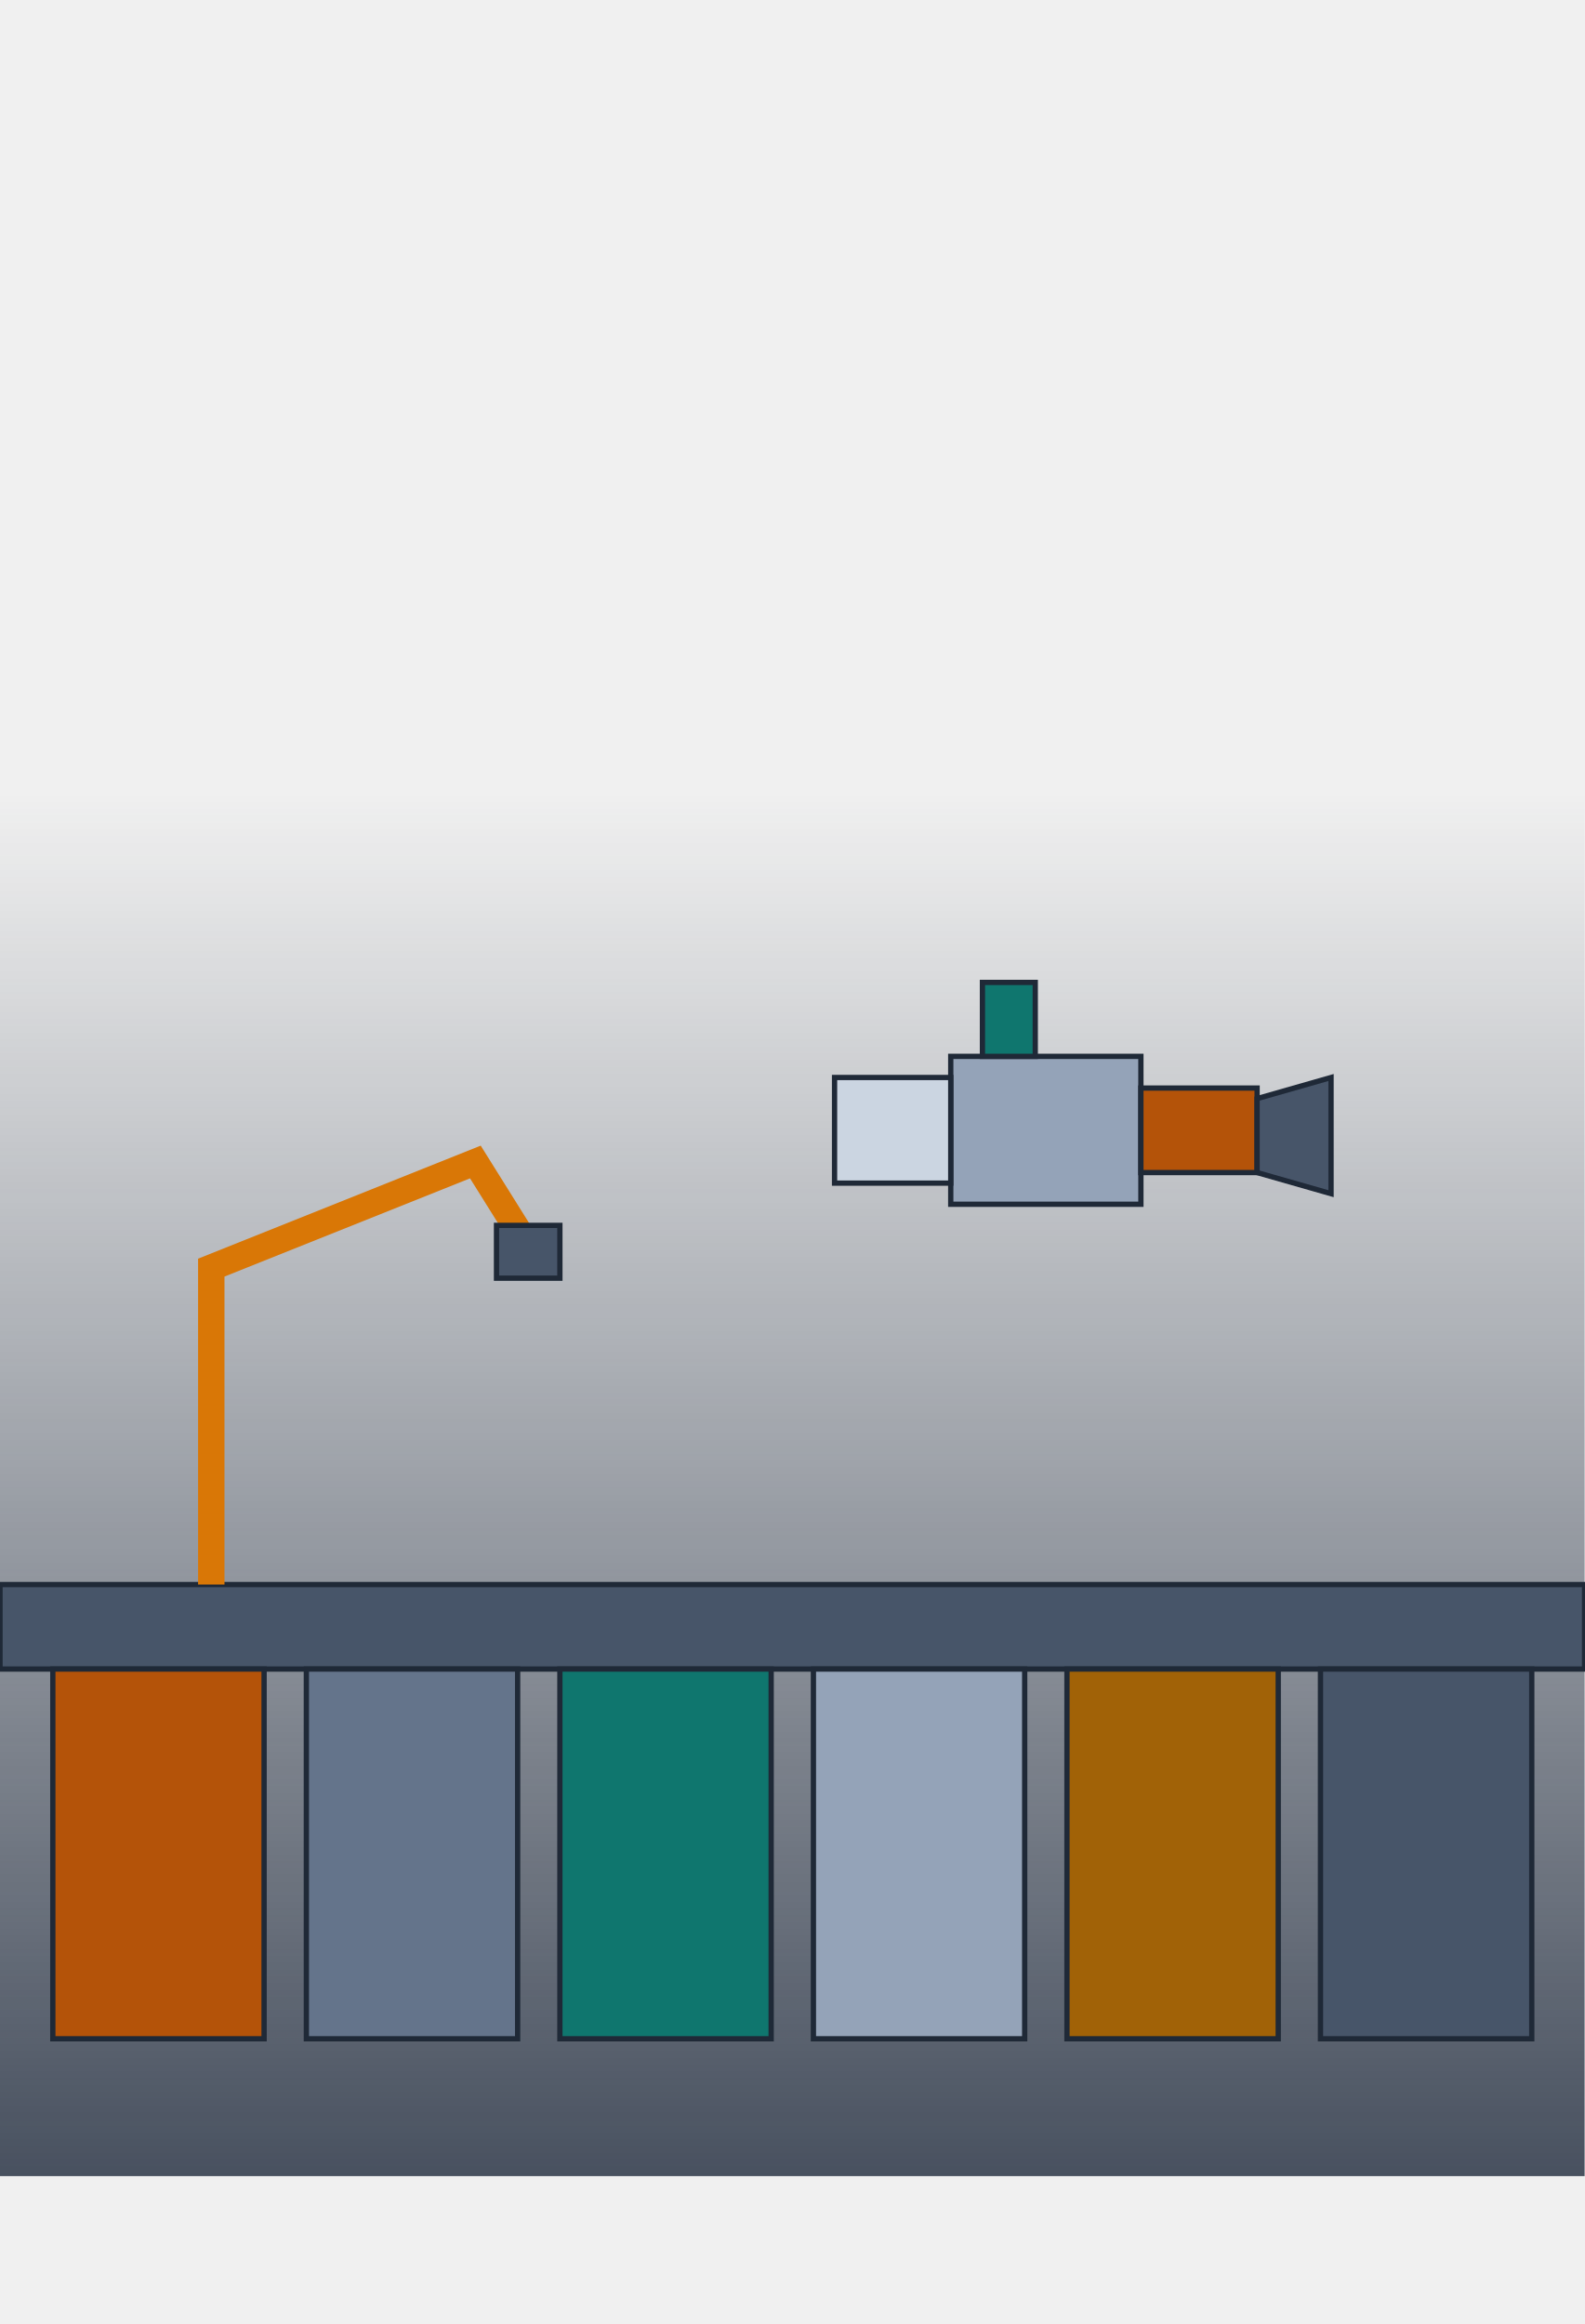
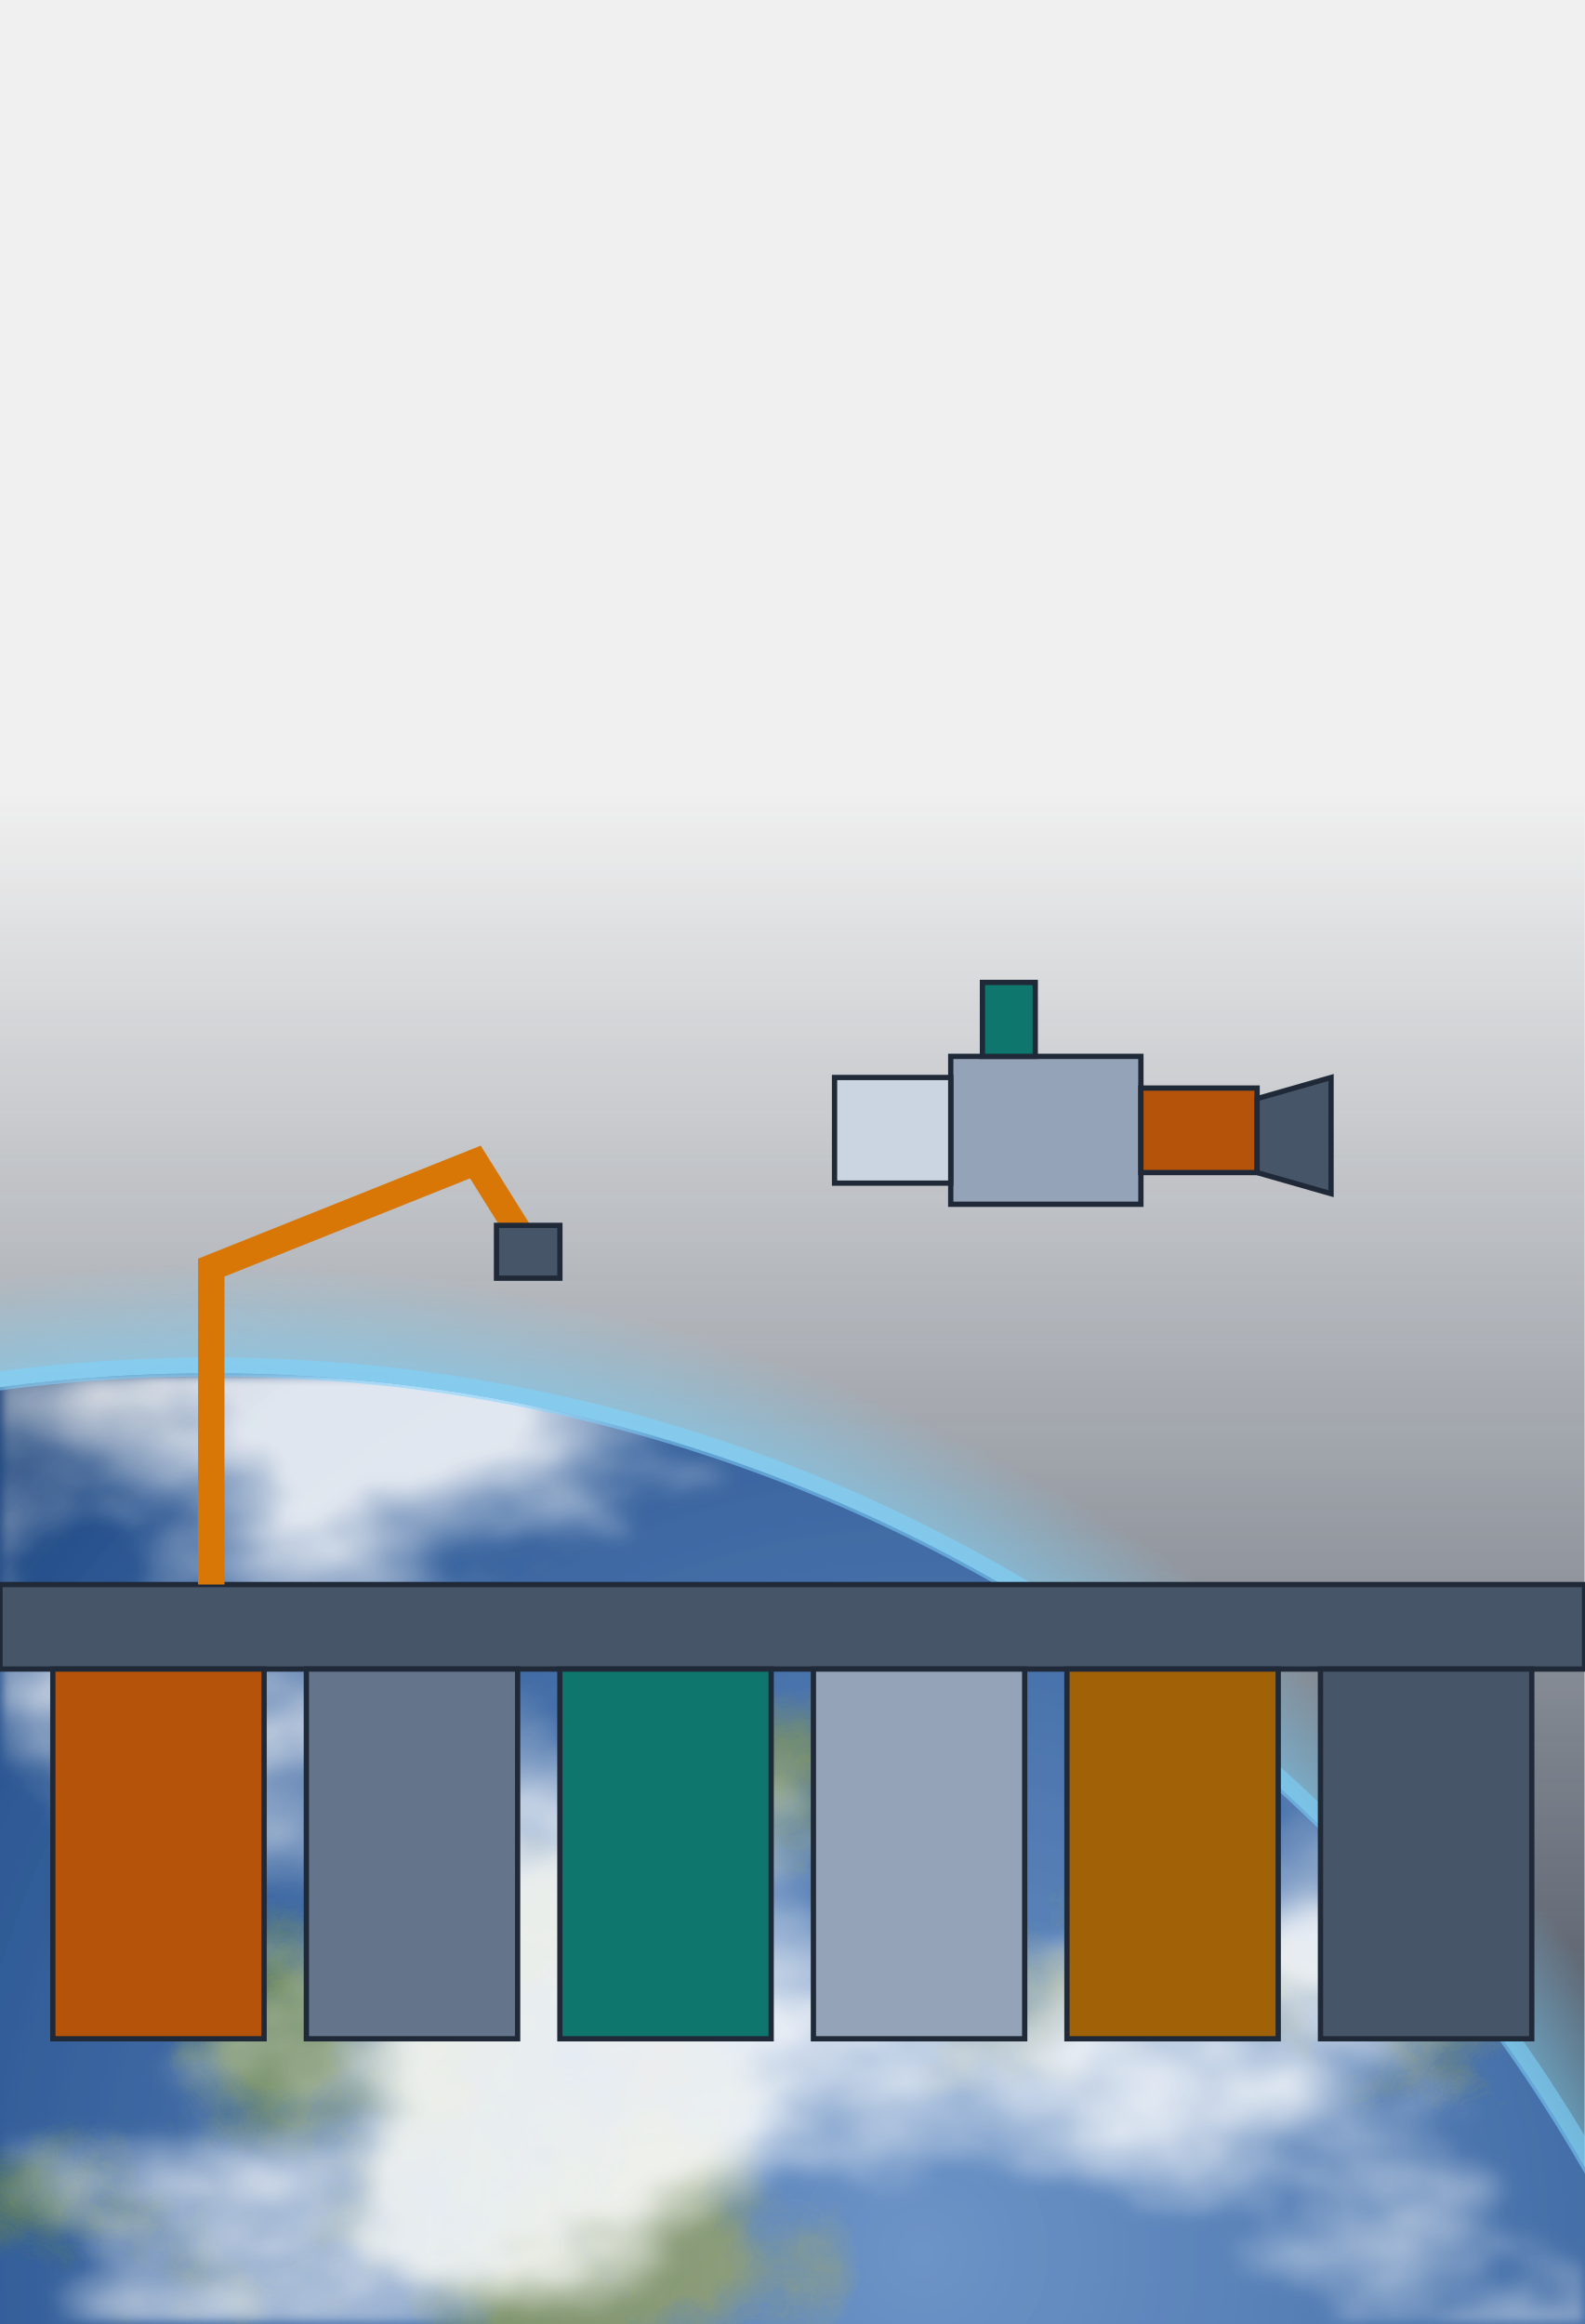
<svg xmlns="http://www.w3.org/2000/svg" viewBox="0 0 300 440" width="300" height="440">
  <defs>
    <filter id="glow" x="-50%" y="-50%" width="200%" height="200%">
      <feGaussianBlur stdDeviation="4" result="b" />
      <feMerge>
        <feMergeNode in="b" />
        <feMergeNode in="SourceGraphic" />
      </feMerge>
    </filter>
    <filter id="soft" x="-50%" y="-50%" width="200%" height="200%">
      <feGaussianBlur stdDeviation="6" />
    </filter>
    <linearGradient id="wht" x1="0" y1="0" x2="1" y2="0">
      <stop offset="0" stop-color="#94a3b8" stop-opacity="1" />
      <stop offset="0.35" stop-color="#ffffff" stop-opacity="1" />
      <stop offset="1" stop-color="#94a3b8" stop-opacity="1" />
    </linearGradient>
    <linearGradient id="ste" x1="0" y1="0" x2="1" y2="0">
      <stop offset="0" stop-color="#64748b" stop-opacity="1" />
      <stop offset="0.4" stop-color="#e2e8f0" stop-opacity="1" />
      <stop offset="0.7" stop-color="#cbd5e1" stop-opacity="1" />
      <stop offset="1" stop-color="#475569" stop-opacity="1" />
    </linearGradient>
    <linearGradient id="org" x1="0" y1="0" x2="1" y2="0">
      <stop offset="0" stop-color="#9a3412" stop-opacity="1" />
      <stop offset="0.4" stop-color="#fb923c" stop-opacity="1" />
      <stop offset="1" stop-color="#9a3412" stop-opacity="1" />
    </linearGradient>
    <linearGradient id="blk" x1="0" y1="0" x2="1" y2="0">
      <stop offset="0" stop-color="#111827" stop-opacity="1" />
      <stop offset="0.4" stop-color="#4b5563" stop-opacity="1" />
      <stop offset="1" stop-color="#111827" stop-opacity="1" />
    </linearGradient>
    <linearGradient id="flm" x1="0" y1="0" x2="0" y2="1">
      <stop offset="0" stop-color="#ffffff" stop-opacity="1" />
      <stop offset="0.25" stop-color="#fde68a" stop-opacity="1" />
      <stop offset="0.7" stop-color="#f97316" stop-opacity="0.8" />
      <stop offset="1" stop-color="#f97316" stop-opacity="0" />
    </linearGradient>
    <linearGradient id="bel" x1="0" y1="0" x2="1" y2="0">
      <stop offset="0" stop-color="#1f2937" stop-opacity="1" />
      <stop offset="0.35" stop-color="#94a3b8" stop-opacity="1" />
      <stop offset="0.6" stop-color="#cbd5e1" stop-opacity="1" />
      <stop offset="1" stop-color="#1f2937" stop-opacity="1" />
    </linearGradient>
    <linearGradient id="gnd" x1="0" y1="0" x2="0" y2="1">
      <stop offset="0" stop-color="#000" stop-opacity="0" />
      <stop offset="1" stop-color="#000" stop-opacity="0.35" />
    </linearGradient>
    <linearGradient id="sky" x1="0" y1="0" x2="0" y2="1">
      <stop offset="0" stop-color="#1e293b" stop-opacity="0" />
      <stop offset="1" stop-color="#1e293b" stop-opacity="0.8" />
    </linearGradient>
    <linearGradient id="shHull" x1="0" y1="0" x2="1" y2="0">
      <stop offset="0" stop-color="#e3e7ee" stop-opacity="1" />
      <stop offset="0.45" stop-color="#9aa3b2" stop-opacity="1" />
      <stop offset="1" stop-color="#3b424f" stop-opacity="1" />
    </linearGradient>
    <radialGradient id="shTank" cx="35%" cy="35%" r="70%">
      <stop offset="0" stop-color="#f4f6fa" stop-opacity="1" />
      <stop offset="0.55" stop-color="#a7b0be" stop-opacity="1" />
      <stop offset="1" stop-color="#4b5260" stop-opacity="1" />
    </radialGradient>
    <linearGradient id="shRad" x1="0" y1="0" x2="0" y2="1">
      <stop offset="0" stop-color="#3a4252" stop-opacity="1" />
      <stop offset="1" stop-color="#262c38" stop-opacity="1" />
    </linearGradient>
    <linearGradient id="shPv" x1="0" y1="0" x2="0" y2="1">
      <stop offset="0" stop-color="#1e3a8a" stop-opacity="1" />
      <stop offset="1" stop-color="#172554" stop-opacity="1" />
    </linearGradient>
  </defs>
  <rect x="0" y="150" width="300" height="262" fill="url(#sky)" />
+   <defs>
+     <clipPath id="mgsc">
+       <circle cx="40" cy="560" r="300" />
+     </clipPath>
+     <radialGradient id="mgss" cx="72.4%" cy="27.6%" r="75%">
+       <stop offset="0" stop-color="#1e5aa8" />
+       <stop offset="1" stop-color="#0b2a5c" />
+     </radialGradient>
+     <filter id="mgsl" x="0" y="0" width="100%" height="100%">
+       <feTurbulence type="fractalNoise" baseFrequency="0.005" numOctaves="7" seed="27" />
+       <feColorMatrix type="matrix" values="0 0 0 0 0  0 0 0 0 0  0 0 0 0 0  14 0 0 0 -7.3" />
+       <feComposite in="SourceGraphic" operator="in" />
+     </filter>
+     <filter id="mgsk" x="0" y="0" width="100%" height="100%">
+       <feTurbulence type="fractalNoise" baseFrequency="0.007 0.012" numOctaves="6" seed="34" />
+       <feColorMatrix type="matrix" values="0 0 0 0 1  0 0 0 0 1  0 0 0 0 1  5 0 0 0 -2.5" />
+       <feGaussianBlur stdDeviation="1.2" />
+     </filter>
+     <linearGradient id="mgslg" x1="0" y1="0" x2="1" y2="1">
+       <stop offset="0" stop-color="#2f6b3a" />
+       <stop offset="1" stop-color="#8a7a4a" />
+     </linearGradient>
+     <radialGradient id="mgsn" cx="72.4%" cy="27.6%" r="95%">
+       <stop offset="0.35" stop-color="#000" stop-opacity="0" />
+       <stop offset="0.72" stop-color="#020617" stop-opacity="0.55" />
+       <stop offset="1" stop-color="#000" stop-opacity="0.92" />
+     </radialGradient>
+     <radialGradient id="mgsh" cx="72.4%" cy="27.6%" r="45%">
+       <stop offset="0" stop-color="#fff" stop-opacity="0.35" />
+       <stop offset="1" stop-color="#fff" stop-opacity="0" />
+     </radialGradient>
+     <radialGradient id="mgsa" cx="50%" cy="50%" r="50%">
+       <stop offset="0.9" stop-color="#7dd3fc" stop-opacity="0.9" />
+       <stop offset="1" stop-color="#7dd3fc" stop-opacity="0" />
+     </radialGradient>
+   </defs>
+   <circle cx="40" cy="560" r="321" fill="url(#mgsa)" />
+   <g clip-path="url(#mgsc)">
+     <circle cx="40" cy="560" r="300" fill="url(#mgss)" />
+     <rect x="-260" y="260" width="600" height="600" fill="url(#mgslg)" filter="url(#mgsl)" />
+     <rect x="-260" y="260" width="600" height="600" fill="#fff" filter="url(#mgsk)" opacity="0.85" />
+     <circle cx="40" cy="560" r="300" fill="url(#mgsh)" />
+     <circle cx="40" cy="560" r="300" fill="url(#mgsn)" />
+   </g>
+   <circle cx="40" cy="560" r="301.2" fill="none" stroke="#7dd3fc" stroke-width="3.6" stroke-opacity="0.55" />
  <rect x="0" y="300" width="300" height="16" fill="#475569" stroke="#1f2937" />
  <rect x="10" y="316" width="40" height="70" fill="#b45309" stroke="#1f2937" />
  <rect x="58" y="316" width="40" height="70" fill="#64748b" stroke="#1f2937" />
  <rect x="106" y="316" width="40" height="70" fill="#0f766e" stroke="#1f2937" />
  <rect x="154" y="316" width="40" height="70" fill="#94a3b8" stroke="#1f2937" />
  <rect x="202" y="316" width="40" height="70" fill="#a16207" stroke="#1f2937" />
  <rect x="250" y="316" width="40" height="70" fill="#475569" stroke="#1f2937" />
  <g transform="translate(180 200)">
    <rect x="0" y="0" width="36" height="28" fill="#94a3b8" stroke="#1f2937" />
    <rect x="36" y="6" width="22" height="16" fill="#b45309" stroke="#1f2937" />
    <rect x="-22" y="4" width="22" height="20" fill="#cbd5e1" stroke="#1f2937" />
    <path d="M58,8 L72,4 L72,26 L58,22 Z" fill="#475569" stroke="#1f2937" />
    <rect x="6" y="-14" width="10" height="14" fill="#0f766e" stroke="#1f2937" />
  </g>
  <path d="M40,300 L40,240 L90,220 L100,236" stroke="#d97706" stroke-width="5" fill="none" />
  <rect x="94" y="232" width="12" height="10" fill="#475569" stroke="#1f2937" />
</svg>
